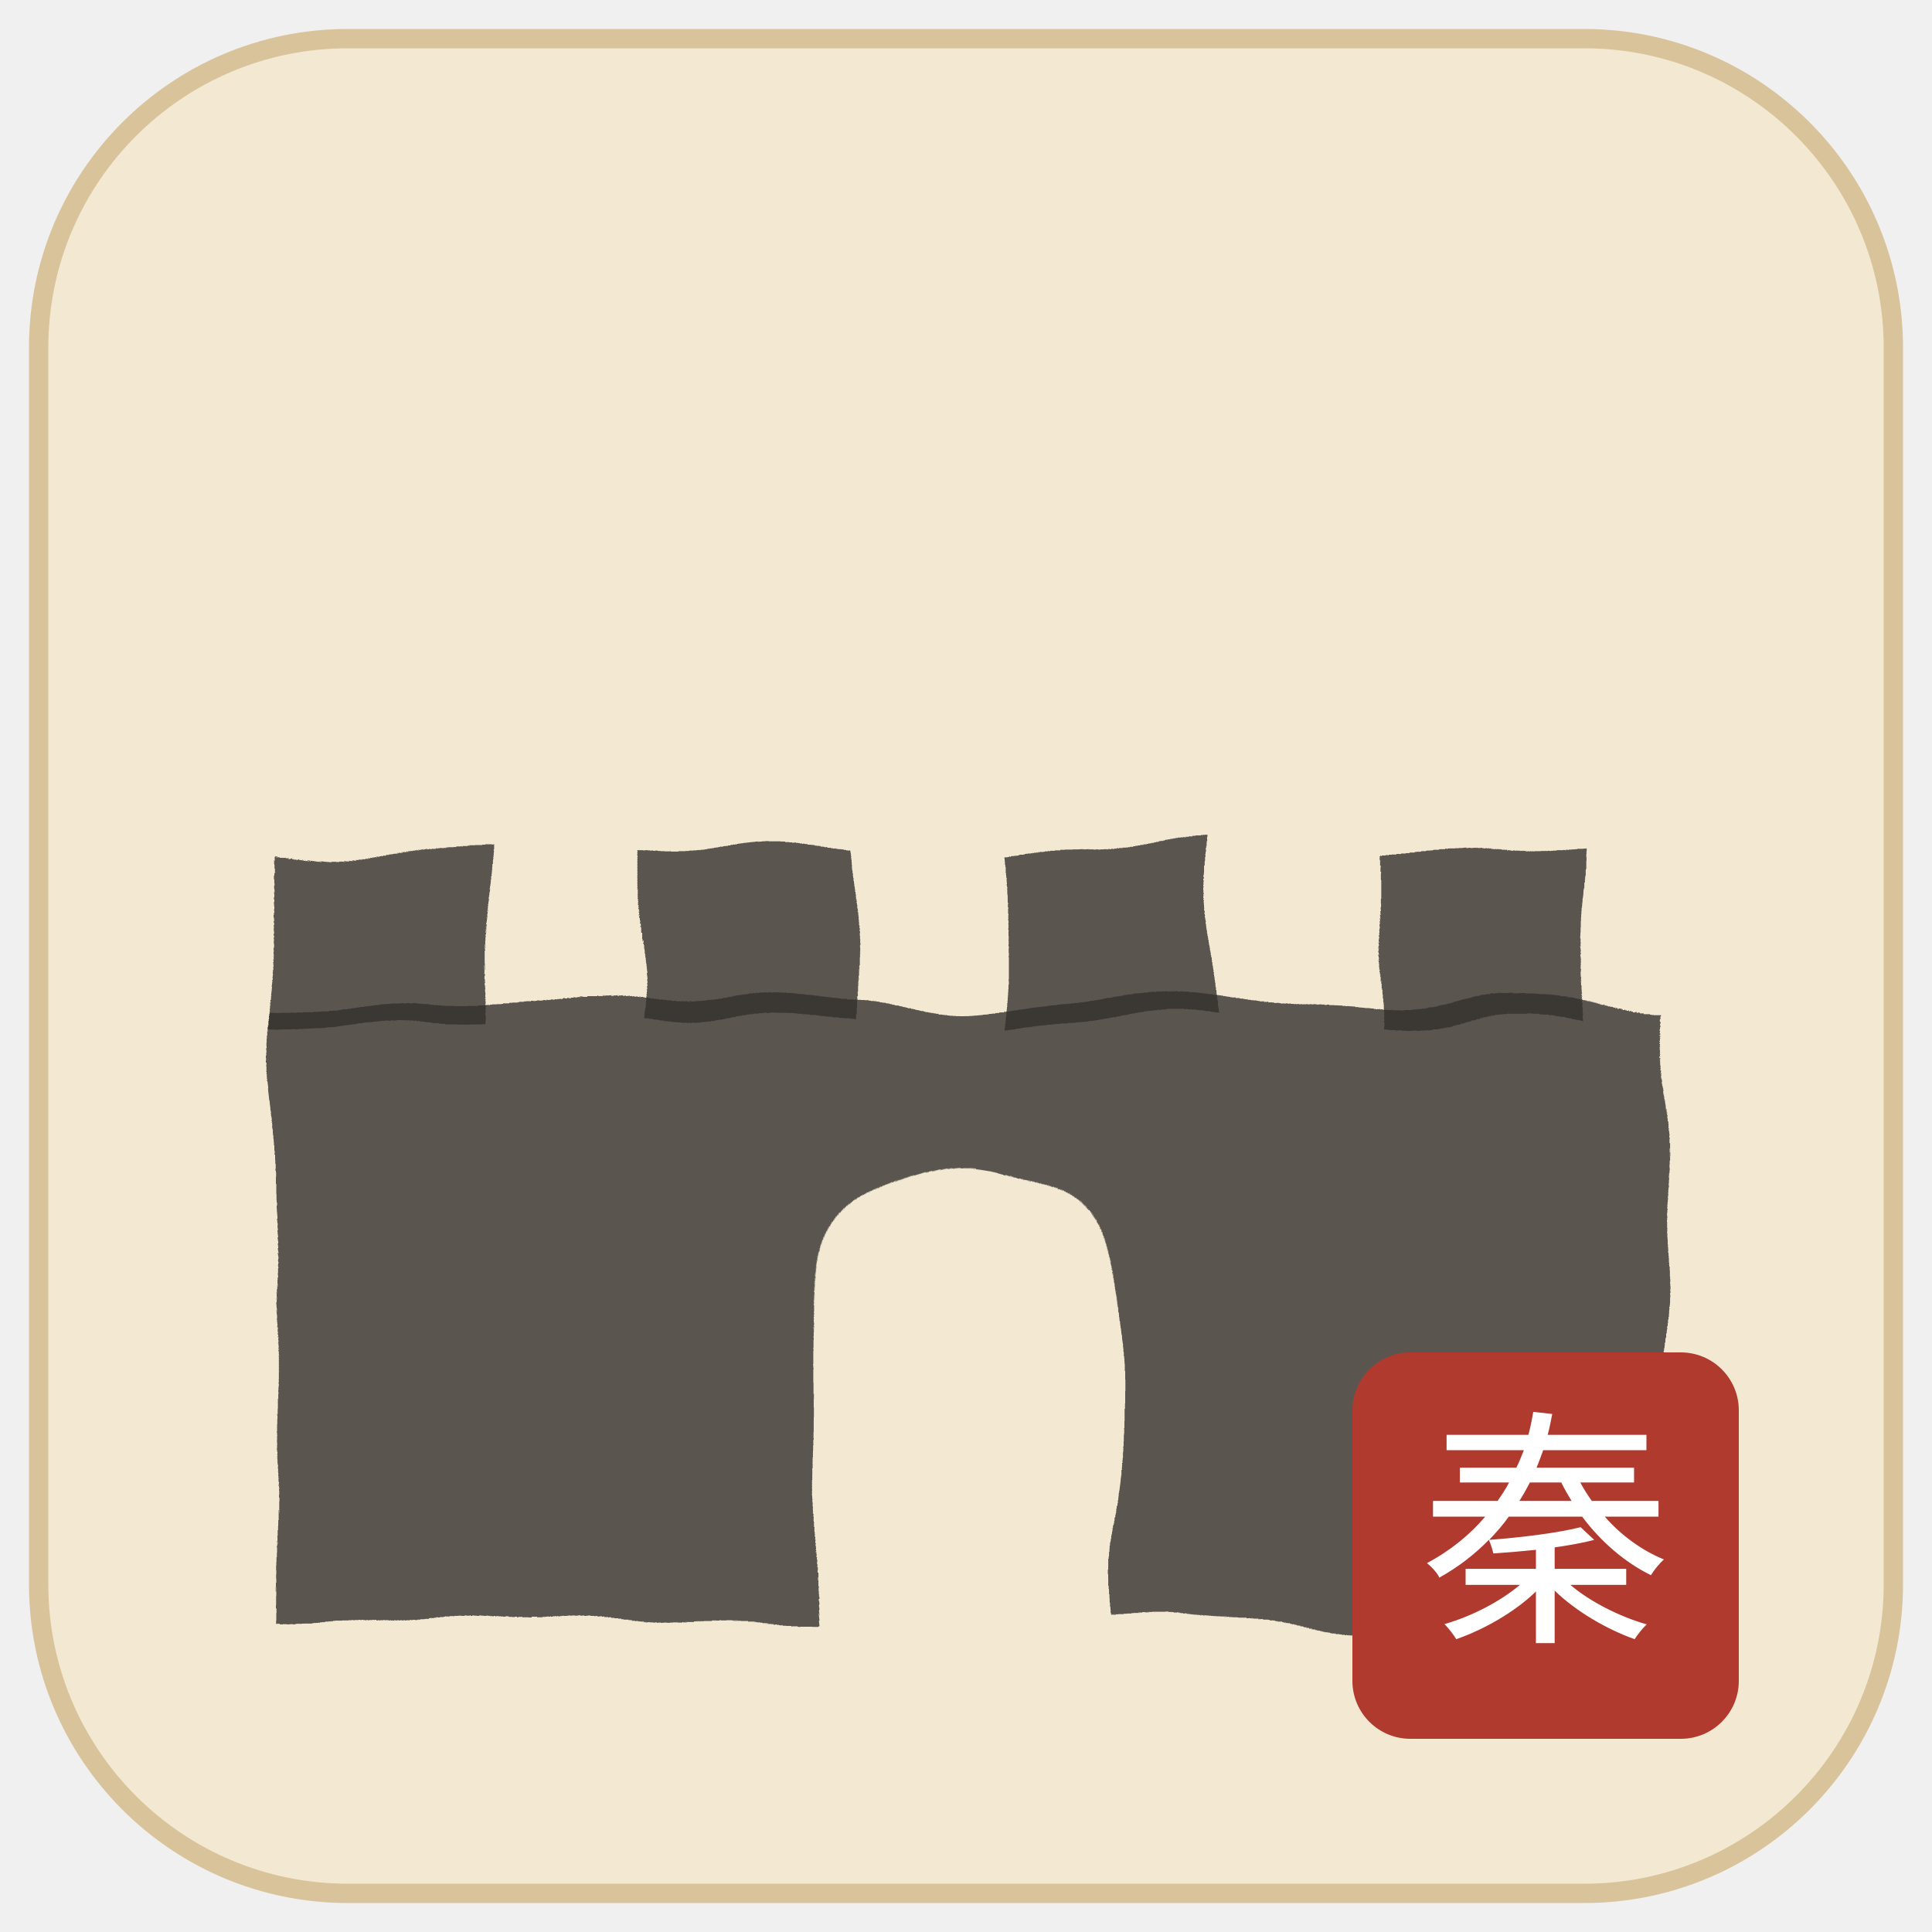
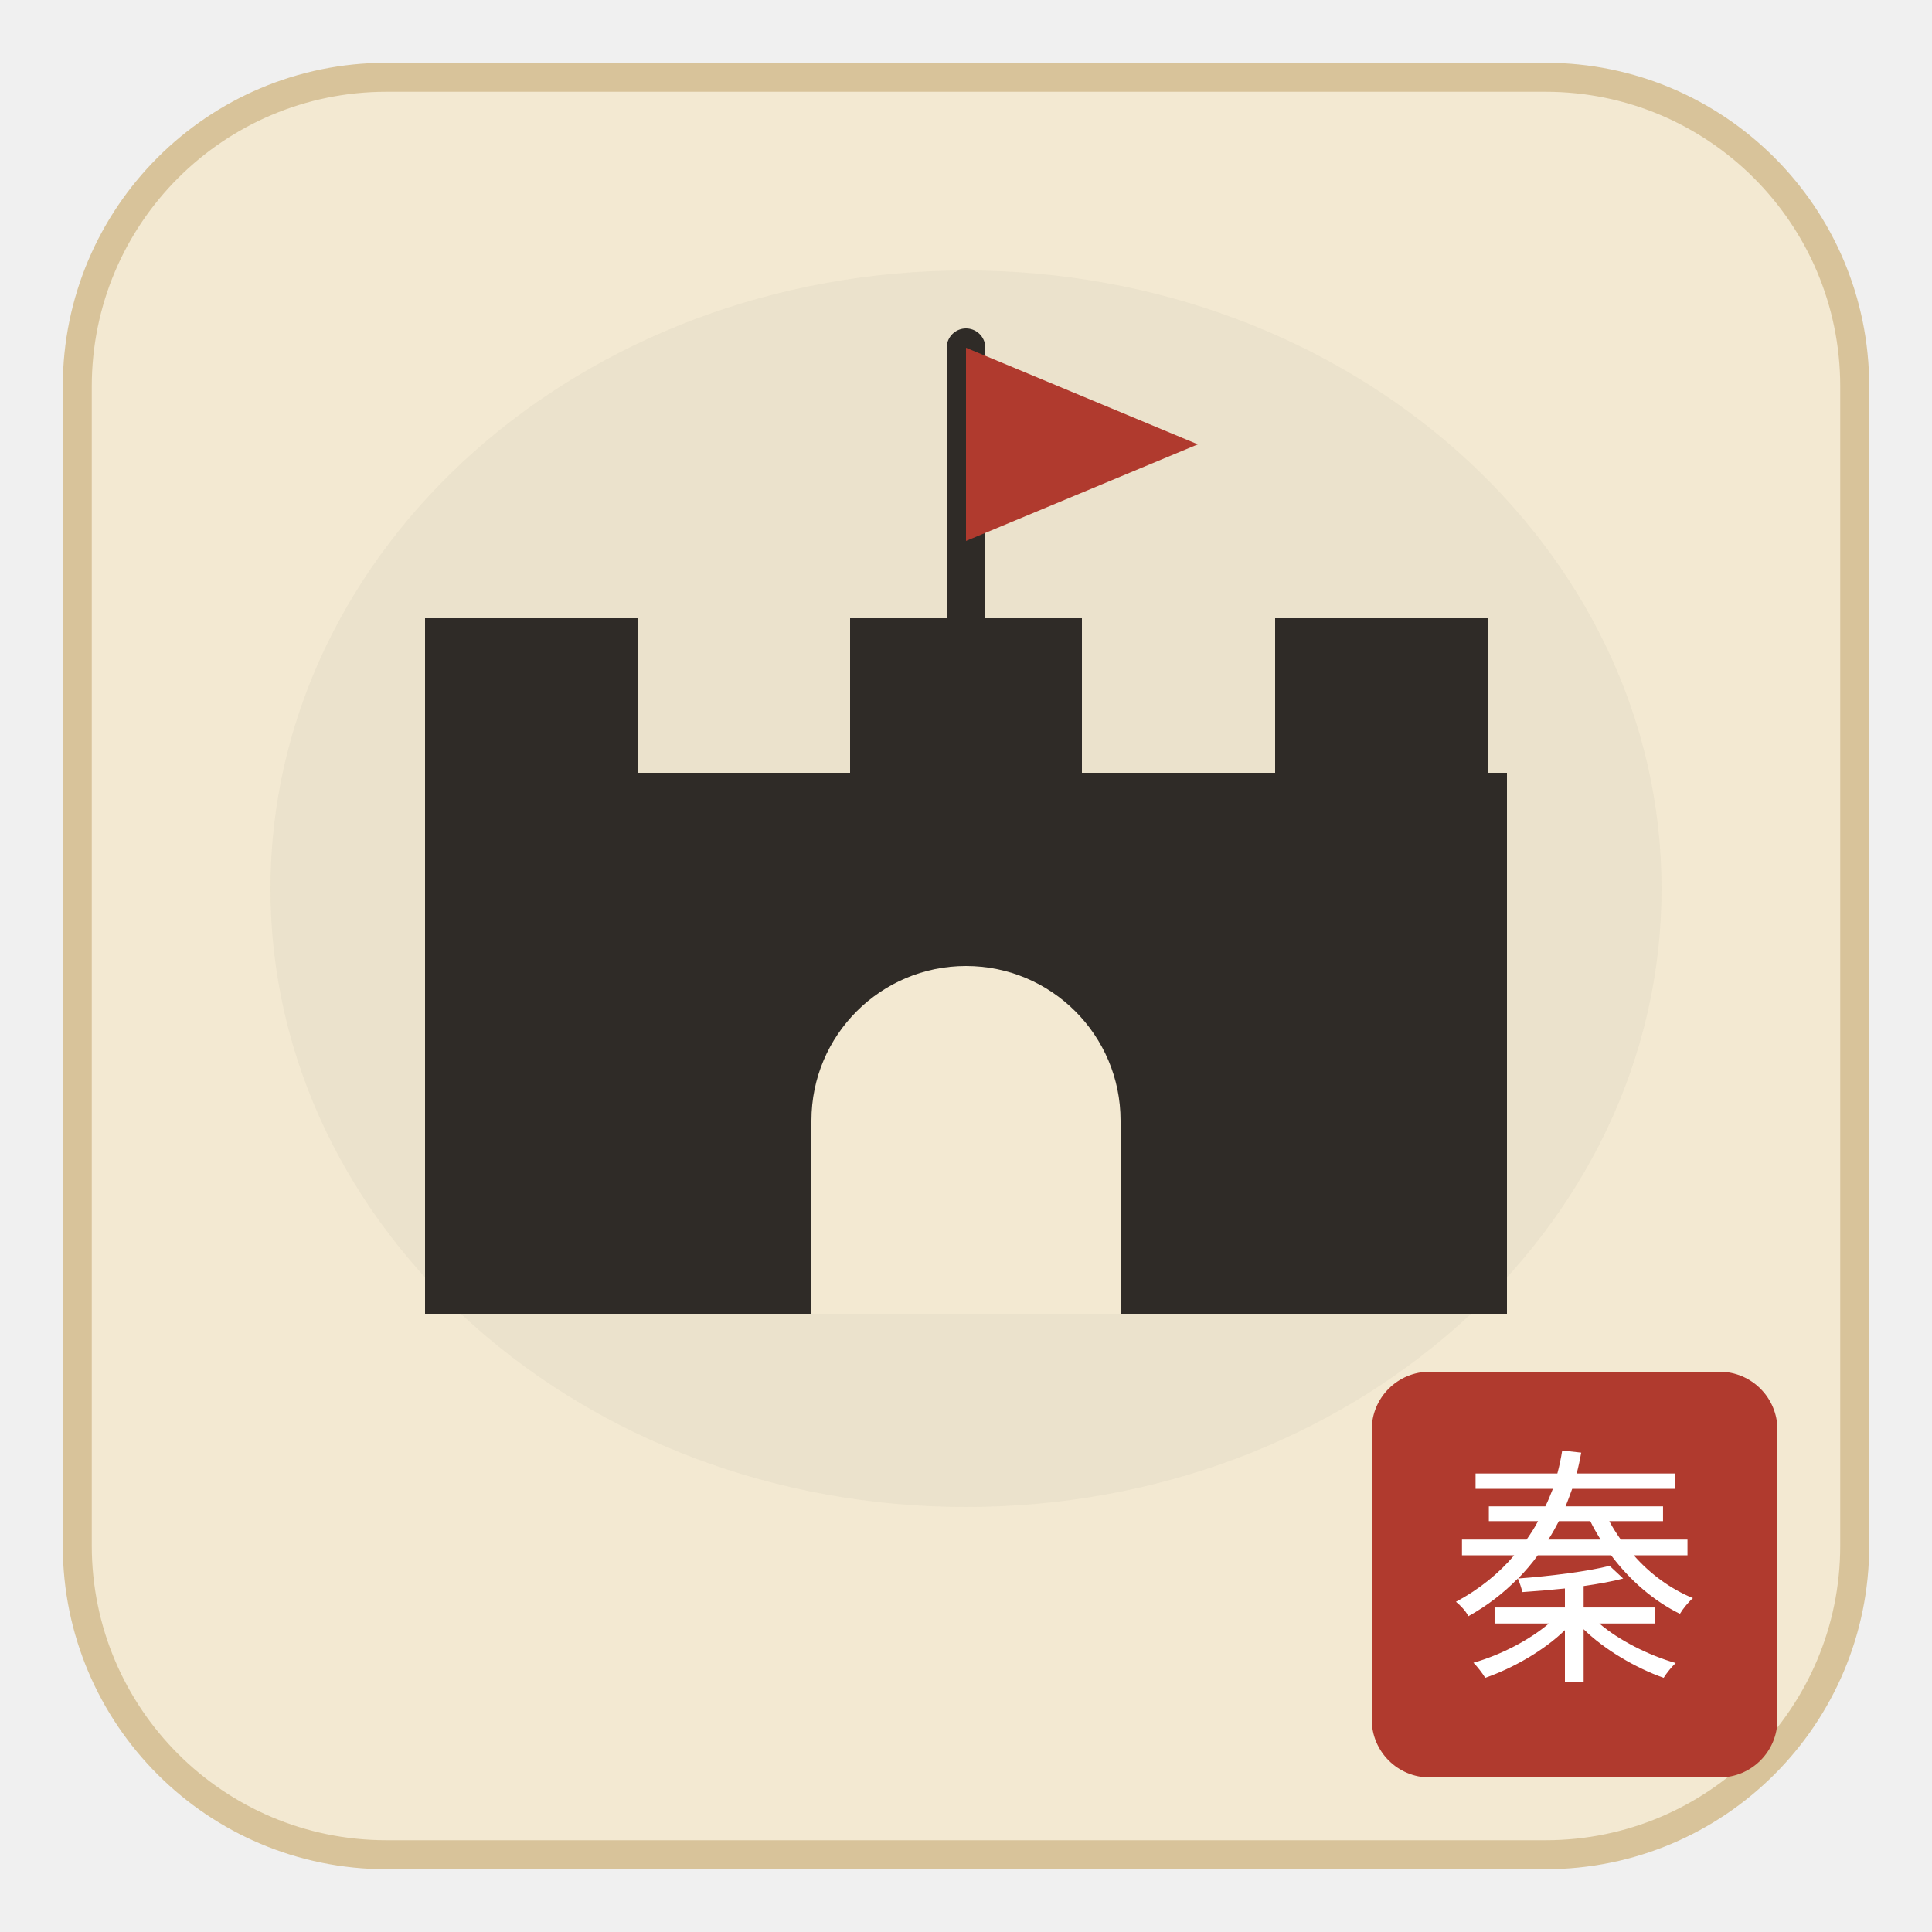
<svg xmlns="http://www.w3.org/2000/svg" viewBox="0 0 100 100" width="100" height="100">
-   <defs>
-     <filter id="ink" x="-20%" y="-20%" width="140%" height="140%">
-       <feTurbulence type="fractalNoise" baseFrequency="0.09" numOctaves="2" seed="7" result="n" />
-       <feDisplacementMap in="SourceGraphic" in2="n" scale="2.6" xChannelSelector="R" yChannelSelector="G" />
-     </filter>
-     <filter id="paper">
-       <feTurbulence type="fractalNoise" baseFrequency="0.85" numOctaves="2" seed="3" result="n" />
-       <feColorMatrix in="n" type="matrix" values="0 0 0 0 0 0 0 0 0 0 0 0 0 0 0 0 0 0 0.05 0" />
-     </filter>
-   </defs>
-   <rect x="2" y="2" width="96" height="96" rx="16" fill="#f3e9d2" stroke="#d8c39a" stroke-width="1" />
-   <rect x="2" y="2" width="96" height="96" rx="16" fill="#000" opacity="0.04" filter="url(#paper)" />
-   <g filter="url(#ink)">
-     <rect x="14" y="52" width="72" height="32" fill="#33312e" opacity="0.8" />
-     <g fill="#33312e" opacity="0.8">
-       <rect x="14" y="44" width="11" height="9" />
-       <rect x="33" y="44" width="11" height="9" />
-       <rect x="52" y="44" width="11" height="9" />
-       <rect x="71" y="44" width="11" height="9" />
-     </g>
-     <path d="M42 84 v-16 a8 8 0 0 1 16 0 v16 z" fill="#f3e9d2" />
+   <rect x="4" y="4" width="92" height="92" rx="16" fill="#f3e9d2" stroke="#d8c39a" stroke-width="1.5" />
+   <ellipse cx="50" cy="46" rx="36" ry="32" fill="#2f2b27" opacity="0.04" />
+   <g stroke-linejoin="round" stroke-linecap="round">
+     <rect x="22" y="40" width="56" height="28" fill="#2f2b27" />
+     <rect x="22" y="32" width="11" height="9" fill="#2f2b27" />
+     <rect x="44" y="32" width="12" height="9" fill="#2f2b27" />
+     <rect x="66" y="32" width="11" height="9" fill="#2f2b27" />
+     <path d="M42 68 V58 a8 8 0 0 1 16 0 V68 Z" fill="#f3e9d2" />
+     <line x1="50" y1="32" x2="50" y2="18" stroke="#2f2b27" stroke-width="2" />
+     <path d="M50 18 l12 5 -12 5 z" fill="#b03a2e" />
  </g>
-   <rect x="70" y="70" width="20" height="20" rx="3" fill="#b03a2e" />
-   <text x="80" y="84" font-size="13" fill="#fff" text-anchor="middle" font-family="serif">秦</text>
+   <rect x="71" y="71" width="21" height="21" rx="3" fill="#b03a2e" />
+   <text x="81.5" y="86" font-size="13" fill="#fff" text-anchor="middle" font-family="serif">秦</text>
</svg>
